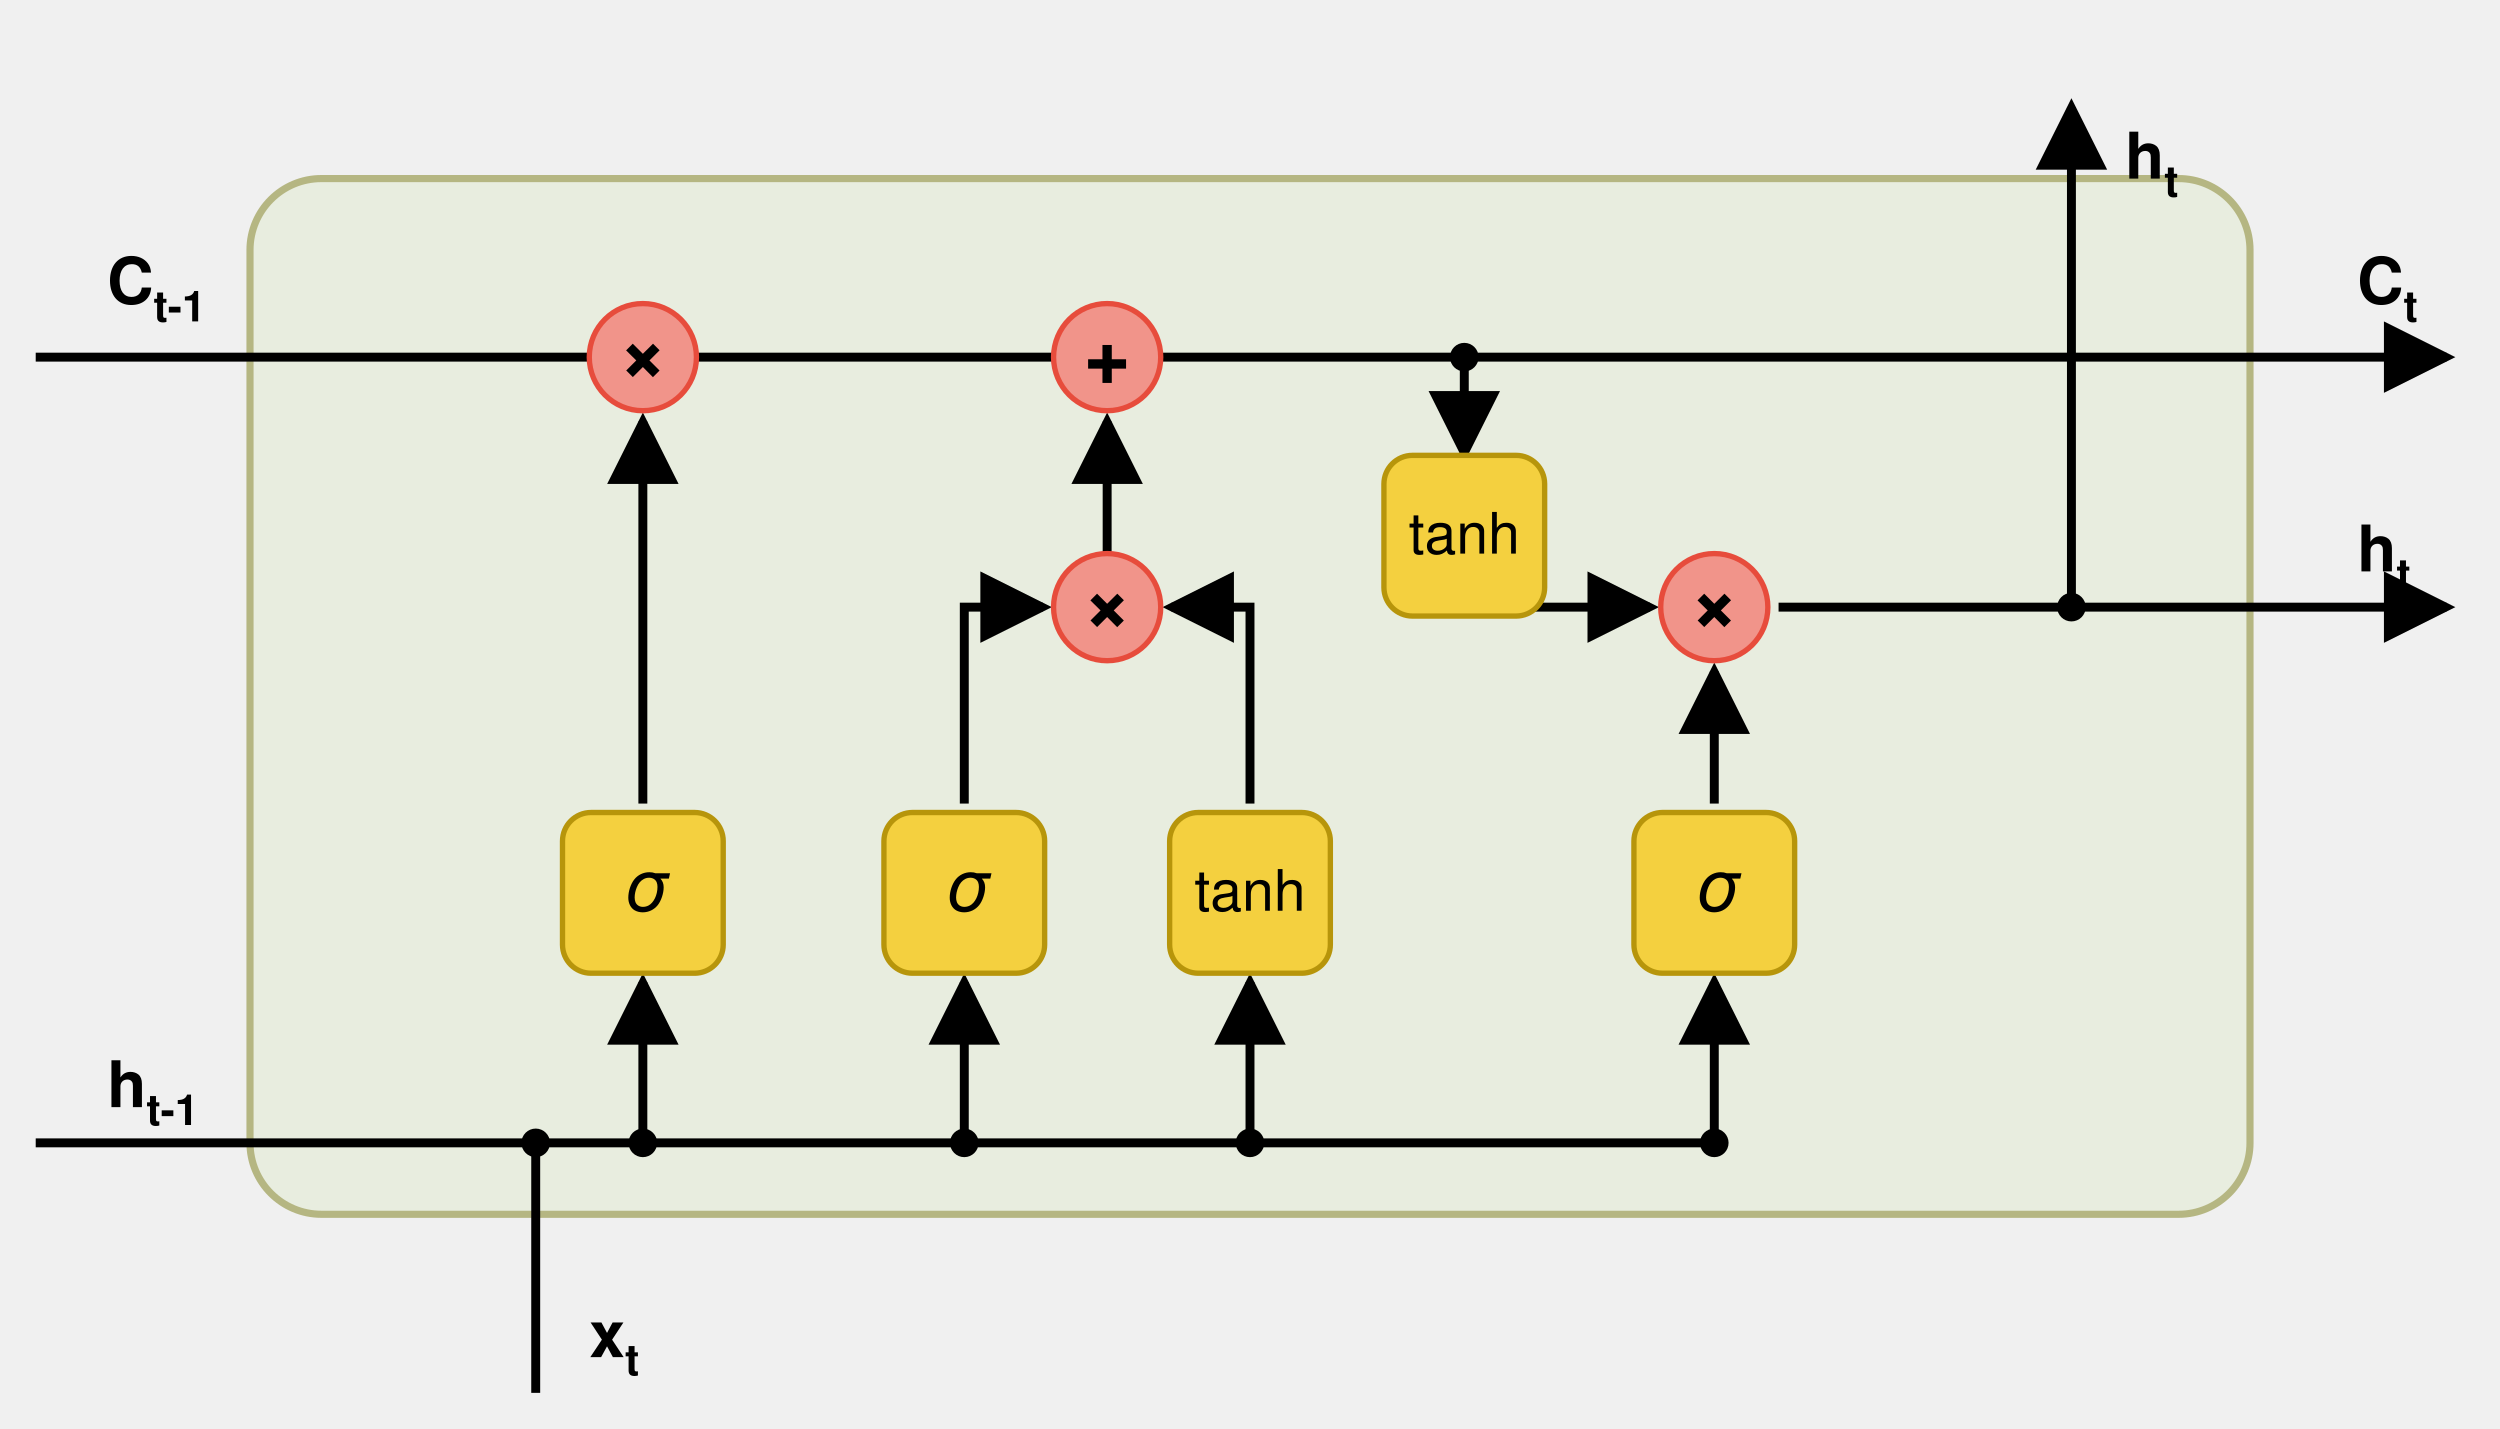
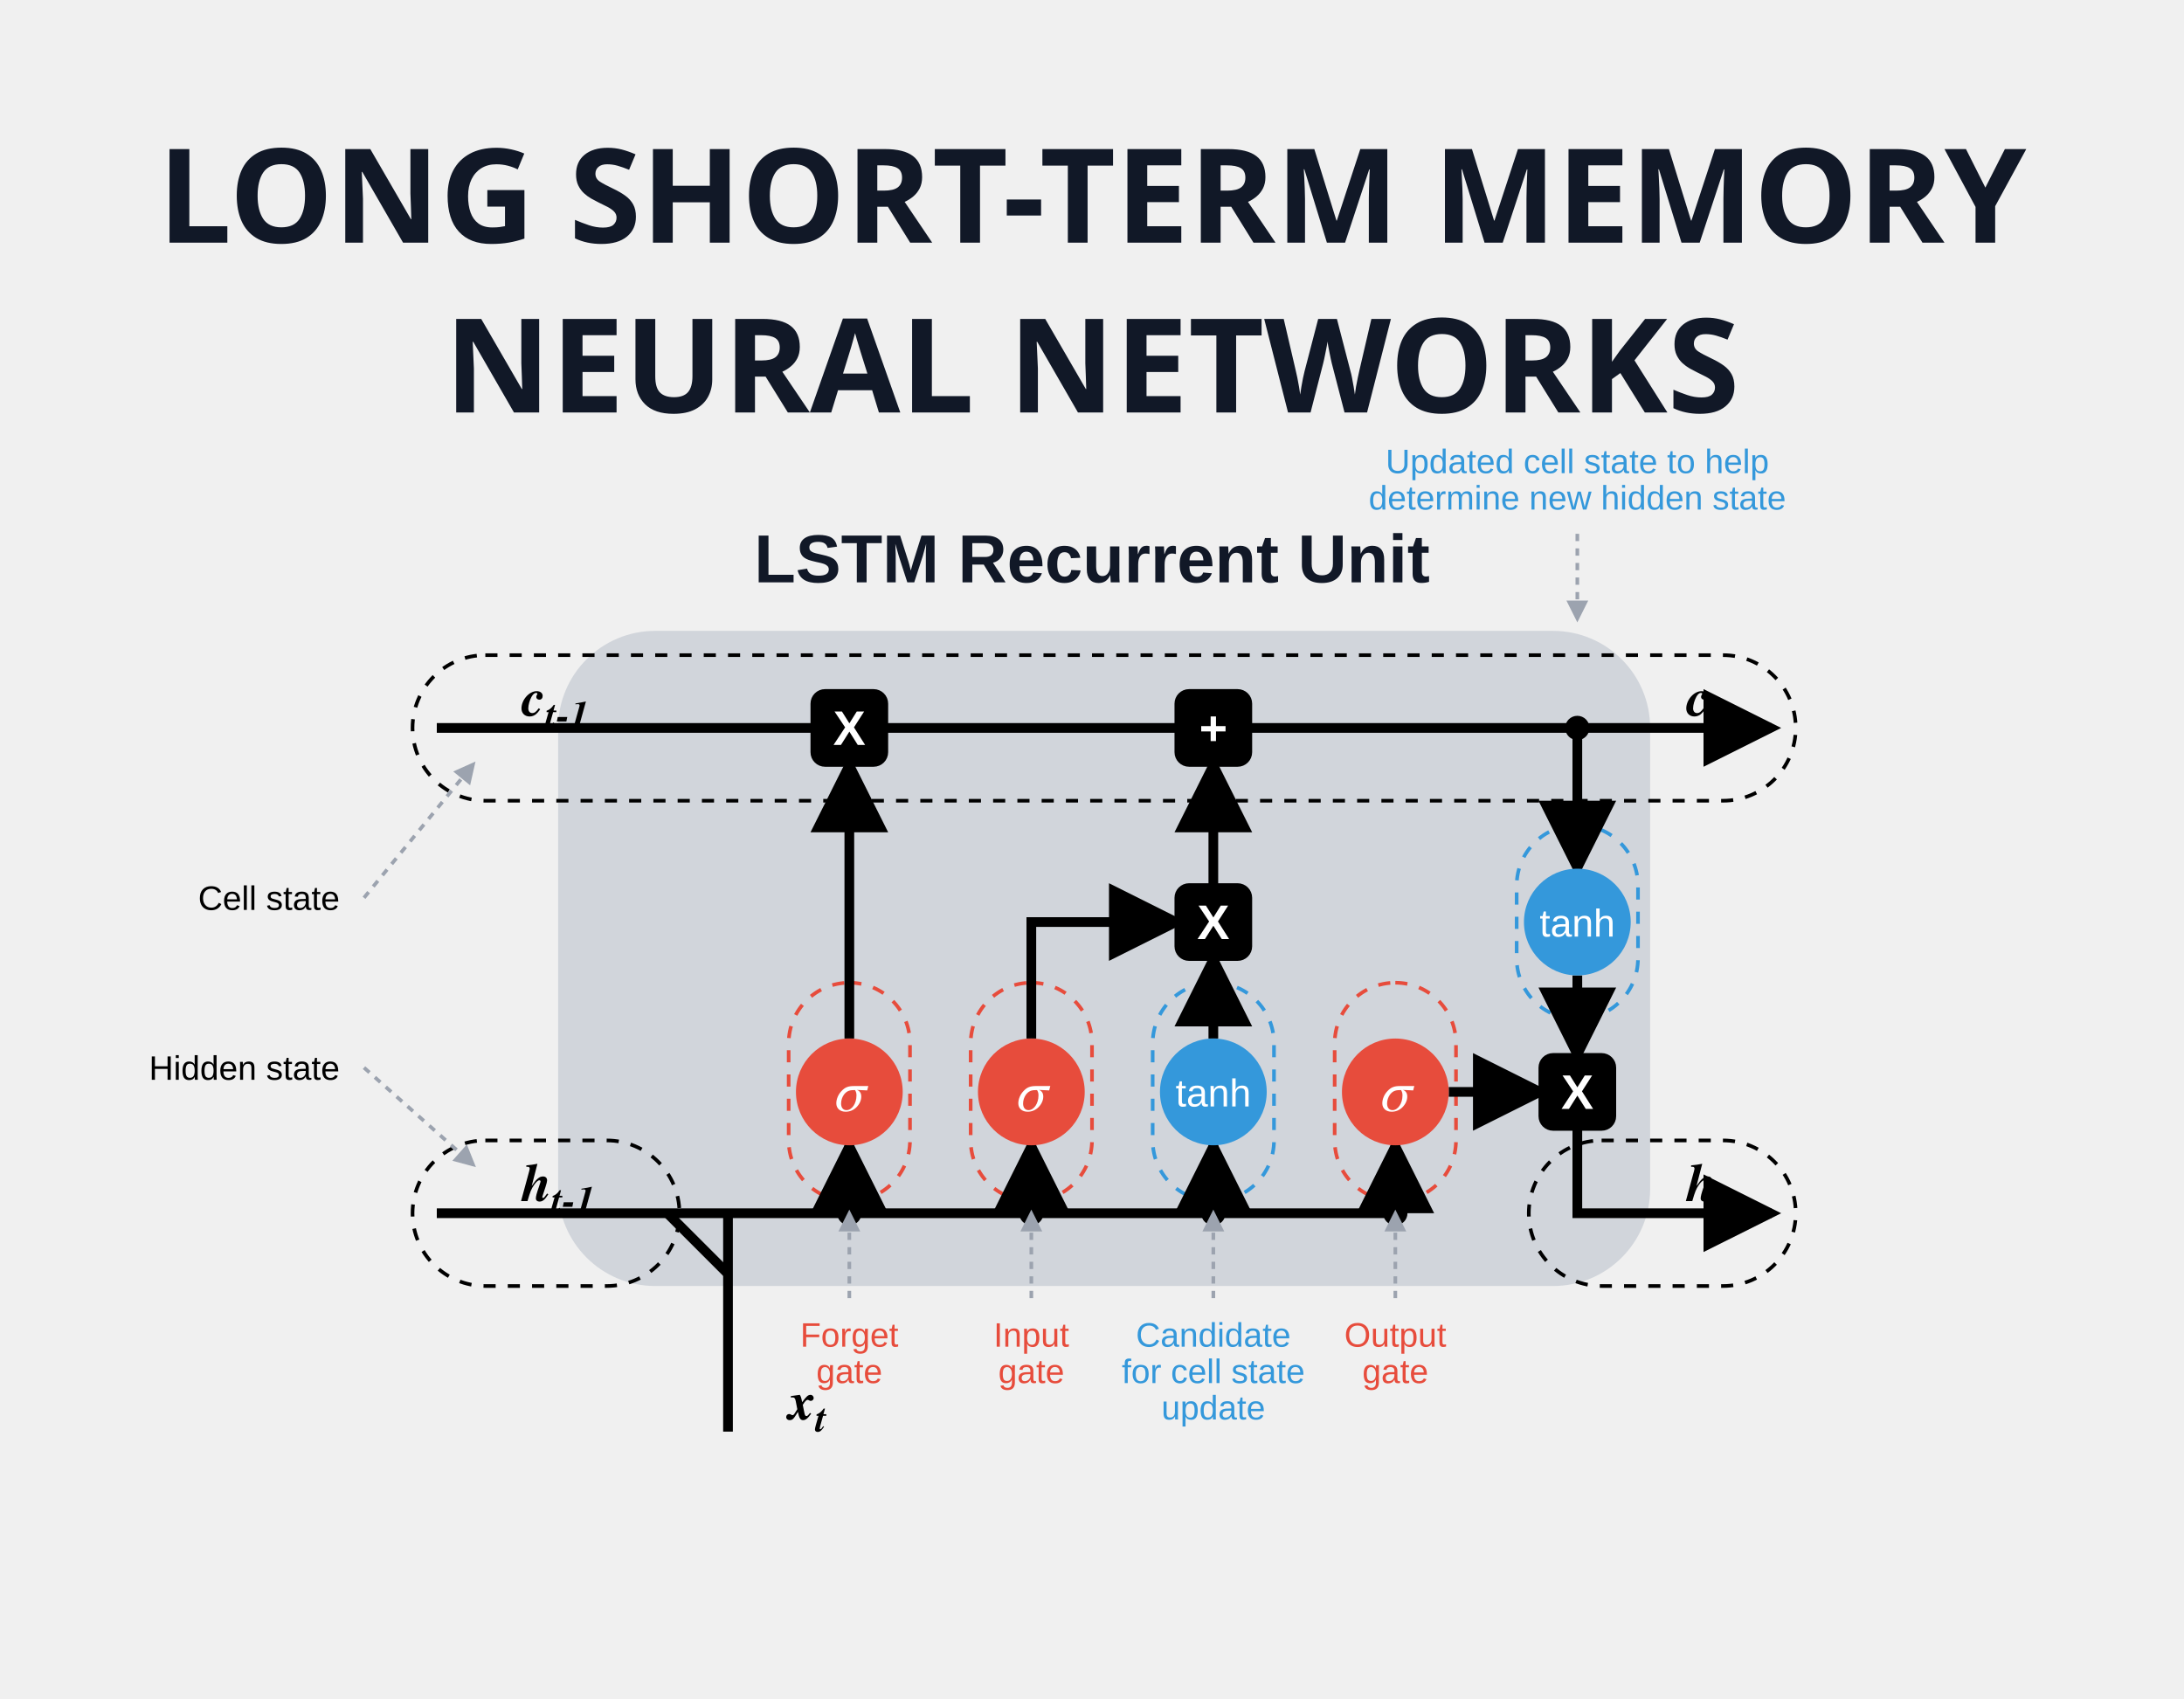
- <svg xmlns="http://www.w3.org/2000/svg" viewBox="0 0 700 400" width="700" height="400" style="background-color: white; font-family: 'Helvetica Neue', Helvetica, Arial, sans-serif;">
+ <svg xmlns="http://www.w3.org/2000/svg" viewBox="0 0 900 700" width="900" height="700" style="background-color: white; font-family: 'Helvetica Neue', Helvetica, Arial, sans-serif;">
  <defs>
    <marker id="arrow" markerWidth="8" markerHeight="8" refX="7" refY="4" orient="auto">
      <path d="M0,0 L8,4 L0,8 Z" fill="#000" />
    </marker>
+     <marker id="gray_arrow" markerWidth="6" markerHeight="6" refX="5" refY="3" orient="auto">
+       <path d="M0,0 L6,3 L0,6 Z" fill="#9CA3AF" />
+     </marker>
  </defs>
-   <rect x="70" y="50" width="560" height="290" rx="20" fill="#E8EDDF" stroke="#B5B682" stroke-width="2" />
-   <g fill="none" stroke="#000" stroke-width="2.5">
-     <path d="M 10 100 L 685 100" marker-end="url(#arrow)" />
-     <path d="M 10 320 L 480 320" />
-     <path d="M 150 390 L 150 320" />
-     <path d="M 180 320 L 180 275" marker-end="url(#arrow)" />
-     <path d="M 270 320 L 270 275" marker-end="url(#arrow)" />
-     <path d="M 350 320 L 350 275" marker-end="url(#arrow)" />
-     <path d="M 480 320 L 480 275" marker-end="url(#arrow)" />
-     <path d="M 180 225 L 180 118" marker-end="url(#arrow)" />
-     <path d="M 270 225 L 270 170 L 292 170" marker-end="url(#arrow)" />
-     <path d="M 350 225 L 350 170 L 328 170" marker-end="url(#arrow)" />
-     <path d="M 480 225 L 480 188" marker-end="url(#arrow)" />
-     <path d="M 310 155 L 310 118" marker-end="url(#arrow)" />
-     <path d="M 410 100 L 410 127" marker-end="url(#arrow)" />
-     <path d="M 410 173 L 410 170 L 462 170" marker-end="url(#arrow)" />
-     <path d="M 498 170 L 685 170" marker-end="url(#arrow)" />
-     <path d="M 580 170 L 580 30" marker-end="url(#arrow)" />
+   <text x="450" y="100" font-family="'Comic Sans MS', 'Chalkboard SE', marker, sans-serif" font-size="54" font-weight="bold" text-anchor="middle" fill="#111827">LONG SHORT-TERM MEMORY</text>
+   <text x="450" y="170" font-family="'Comic Sans MS', 'Chalkboard SE', marker, sans-serif" font-size="54" font-weight="bold" text-anchor="middle" fill="#111827">NEURAL NETWORKS</text>
+   <text x="450" y="240" font-family="Arial, sans-serif" font-size="28" font-weight="bold" text-anchor="middle" fill="#111827">LSTM Recurrent Unit</text>
+   <rect x="230" y="260" width="450" height="270" rx="40" fill="#D1D5DB" />
+   <g fill="none" stroke-width="1.5" stroke-dasharray="5,5">
+     <rect x="170" y="270" width="570" height="60" rx="30" stroke="#000" />
+     <rect x="170" y="470" width="110" height="60" rx="30" stroke="#000" />
+     <rect x="630" y="470" width="110" height="60" rx="30" stroke="#000" />
+     <rect x="325" y="405" width="50" height="90" rx="25" stroke="#E74C3C" />
+     <rect x="400" y="405" width="50" height="90" rx="25" stroke="#E74C3C" />
+     <rect x="475" y="405" width="50" height="90" rx="25" stroke="#3498DB" />
+     <rect x="550" y="405" width="50" height="90" rx="25" stroke="#E74C3C" />
+     <rect x="625" y="340" width="50" height="80" rx="25" stroke="#3498DB" />
  </g>
-   <circle cx="150" cy="320" r="4" fill="#000" />
-   <circle cx="180" cy="320" r="4" fill="#000" />
-   <circle cx="270" cy="320" r="4" fill="#000" />
-   <circle cx="350" cy="320" r="4" fill="#000" />
-   <circle cx="480" cy="320" r="4" fill="#000" />
-   <circle cx="410" cy="100" r="4" fill="#000" />
-   <circle cx="580" cy="170" r="4" fill="#000" />
-   <g fill="#F4D03F" stroke="#B7950B" stroke-width="1.5">
-     <rect x="157.5" y="227.5" width="45" height="45" rx="8" />
-     <rect x="247.5" y="227.5" width="45" height="45" rx="8" />
-     <rect x="327.5" y="227.5" width="45" height="45" rx="8" />
-     <rect x="457.5" y="227.5" width="45" height="45" rx="8" />
-     <rect x="387.5" y="127.5" width="45" height="45" rx="8" />
+   <g fill="none" stroke="#000" stroke-width="4" marker-end="url(#arrow)">
+     <path d="M 180 300 L 730 300" />
+     <path d="M 350 500 L 350 472" />
+     <path d="M 425 500 L 425 472" />
+     <path d="M 500 500 L 500 472" />
+     <path d="M 575 500 L 575 472" />
+     <path d="M 350 428 L 350 315" />
+     <path d="M 425 428 L 425 380 L 485 380" />
+     <path d="M 500 428 L 500 395" />
+     <path d="M 500 365 L 500 315" />
+     <path d="M 650 300 L 650 358" />
+     <path d="M 650 402 L 650 435" />
+     <path d="M 597 450 L 635 450" />
+     <path d="M 650 465 L 650 500 L 730 500" />
  </g>
-   <g font-size="20" text-anchor="middle" fill="#000">
-     <text x="180" y="255" font-style="italic">σ</text>
-     <text x="270" y="255" font-style="italic">σ</text>
-     <text x="350" y="255" font-size="16">tanh</text>
-     <text x="480" y="255" font-style="italic">σ</text>
-     <text x="410" y="155" font-size="16">tanh</text>
+   <g fill="none" stroke="#000" stroke-width="4">
+     <path d="M 180 500 L 575 500" />
+     <path d="M 300 590 L 300 500" />
+     <path d="M 275 500 L 300 525" />
  </g>
-   <g fill="#F1948A" stroke="#E74C3C" stroke-width="1.5">
-     <circle cx="180" cy="100" r="15" />
-     <circle cx="310" cy="170" r="15" />
-     <circle cx="310" cy="100" r="15" />
-     <circle cx="480" cy="170" r="15" />
+   <circle cx="350" cy="500" r="5" fill="#000" />
+   <circle cx="425" cy="500" r="5" fill="#000" />
+   <circle cx="500" cy="500" r="5" fill="#000" />
+   <circle cx="575" cy="500" r="5" fill="#000" />
+   <circle cx="650" cy="300" r="5" fill="#000" />
+   <g fill="#000" stroke="#000" stroke-width="2">
+     <rect x="335" y="285" width="30" height="30" rx="5" />
+     <rect x="485" y="285" width="30" height="30" rx="5" />
+     <rect x="485" y="365" width="30" height="30" rx="5" />
+     <rect x="635" y="435" width="30" height="30" rx="5" />
  </g>
-   <g font-size="22" font-weight="bold" text-anchor="middle" fill="#000">
-     <text x="180" y="106">×</text>
-     <text x="310" y="176">×</text>
-     <text x="310" y="107">+</text>
-     <text x="480" y="176">×</text>
+   <g font-size="20" font-family="Arial, sans-serif" font-weight="bold" text-anchor="middle" fill="#fff">
+     <text x="350" y="307">X</text>
+     <text x="500" y="307">+</text>
+     <text x="500" y="387">X</text>
+     <text x="650" y="457">X</text>
  </g>
-   <g font-size="18" font-weight="bold" fill="#000">
-     <text x="30" y="85">C<tspan dy="5" font-size="12">t-1</tspan>
+   <circle cx="350" cy="450" r="22" fill="#E74C3C" />
+   <circle cx="425" cy="450" r="22" fill="#E74C3C" />
+   <circle cx="500" cy="450" r="22" fill="#3498DB" />
+   <circle cx="575" cy="450" r="22" fill="#E74C3C" />
+   <circle cx="650" cy="380" r="22" fill="#3498DB" />
+   <g font-family="Times, serif" fill="#fff" text-anchor="middle">
+     <g font-size="24" font-style="italic">
+       <text x="350" y="458">σ</text>
+       <text x="425" y="458">σ</text>
+       <text x="575" y="458">σ</text>
+     </g>
+     <g font-size="16" font-style="normal" font-family="Arial, sans-serif">
+       <text x="500" y="456">tanh</text>
+       <text x="650" y="386">tanh</text>
+     </g>
+   </g>
+   <g font-family="Times, serif" font-size="22" font-style="italic" font-weight="bold" fill="#000">
+     <text x="215" y="295">c<tspan dy="5" font-size="16">t-1</tspan>
    </text>
-     <text x="660" y="85">C<tspan dy="5" font-size="12">t</tspan>
+     <text x="695" y="295">c<tspan dy="5" font-size="16">t</tspan>
    </text>
-     <text x="30" y="310">h<tspan dy="5" font-size="12">t-1</tspan>
+     <text x="215" y="495">h<tspan dy="5" font-size="16">t-1</tspan>
    </text>
-     <text x="165" y="380">x<tspan dy="5" font-size="12">t</tspan>
+     <text x="695" y="495">h<tspan dy="5" font-size="16">t</tspan>
    </text>
-     <text x="660" y="160">h<tspan dy="5" font-size="12">t</tspan>
-     </text>
-     <text x="595" y="50">h<tspan dy="5" font-size="12">t</tspan>
+     <text x="325" y="585">x<tspan dy="5" font-size="16">t</tspan>
    </text>
  </g>
+   <g font-family="Arial, sans-serif" font-size="14" text-anchor="middle">
+     <text x="350" y="555" fill="#E74C3C">Forget</text>
+     <text x="350" y="570" fill="#E74C3C">gate</text>
+     <text x="425" y="555" fill="#E74C3C">Input</text>
+     <text x="425" y="570" fill="#E74C3C">gate</text>
+     <text x="500" y="555" fill="#3498DB">Candidate</text>
+     <text x="500" y="570" fill="#3498DB">for cell state</text>
+     <text x="500" y="585" fill="#3498DB">update</text>
+     <text x="575" y="555" fill="#E74C3C">Output</text>
+     <text x="575" y="570" fill="#E74C3C">gate</text>
+     <text x="650" y="195" fill="#3498DB">Updated cell state to help</text>
+     <text x="650" y="210" fill="#3498DB">determine new hidden state</text>
+   </g>
+   <g font-family="Arial, sans-serif" font-size="14" text-anchor="end" fill="#000">
+     <text x="140" y="375">Cell state</text>
+     <text x="140" y="445">Hidden state</text>
+   </g>
+   <g fill="none" stroke="#9CA3AF" stroke-width="1.5" stroke-dasharray="3,3" marker-end="url(#gray_arrow)">
+     <path d="M 350 535 L 350 500" />
+     <path d="M 425 535 L 425 500" />
+     <path d="M 500 535 L 500 500" />
+     <path d="M 575 535 L 575 500" />
+     <path d="M 650 220 L 650 255" />
+     <path d="M 150 370 L 195 315" />
+     <path d="M 150 440 L 195 480" />
+   </g>
</svg>
